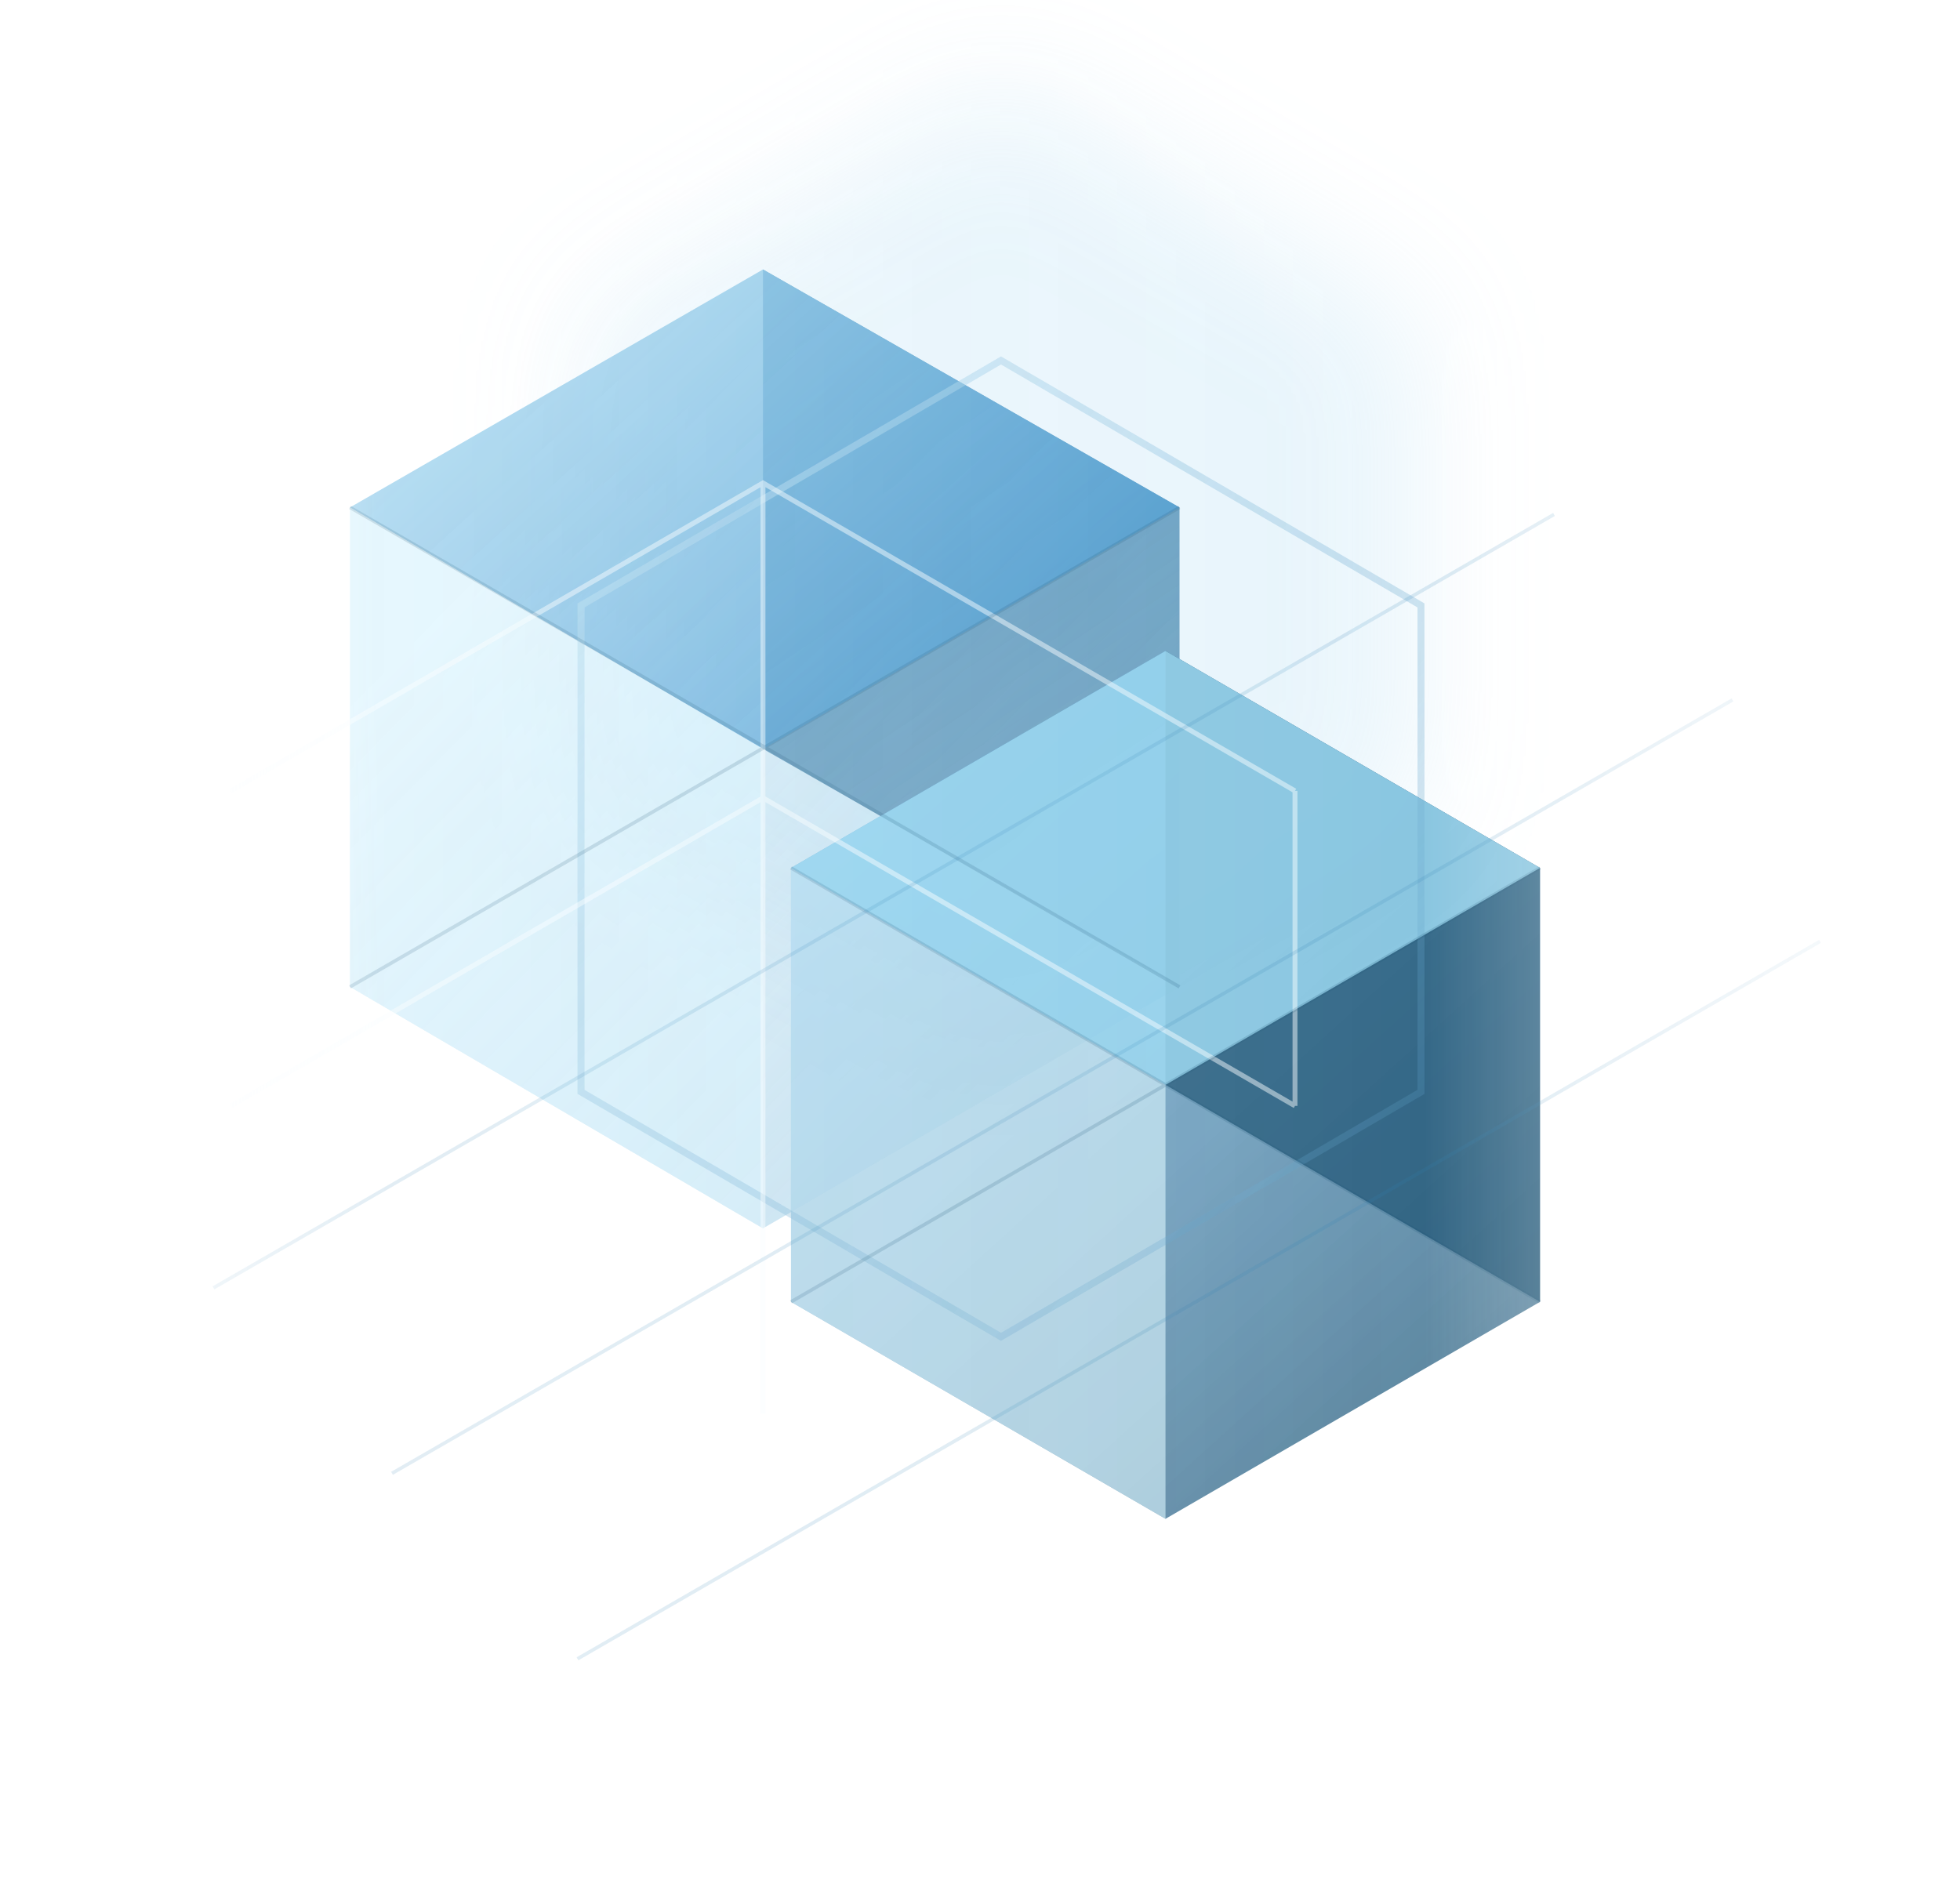
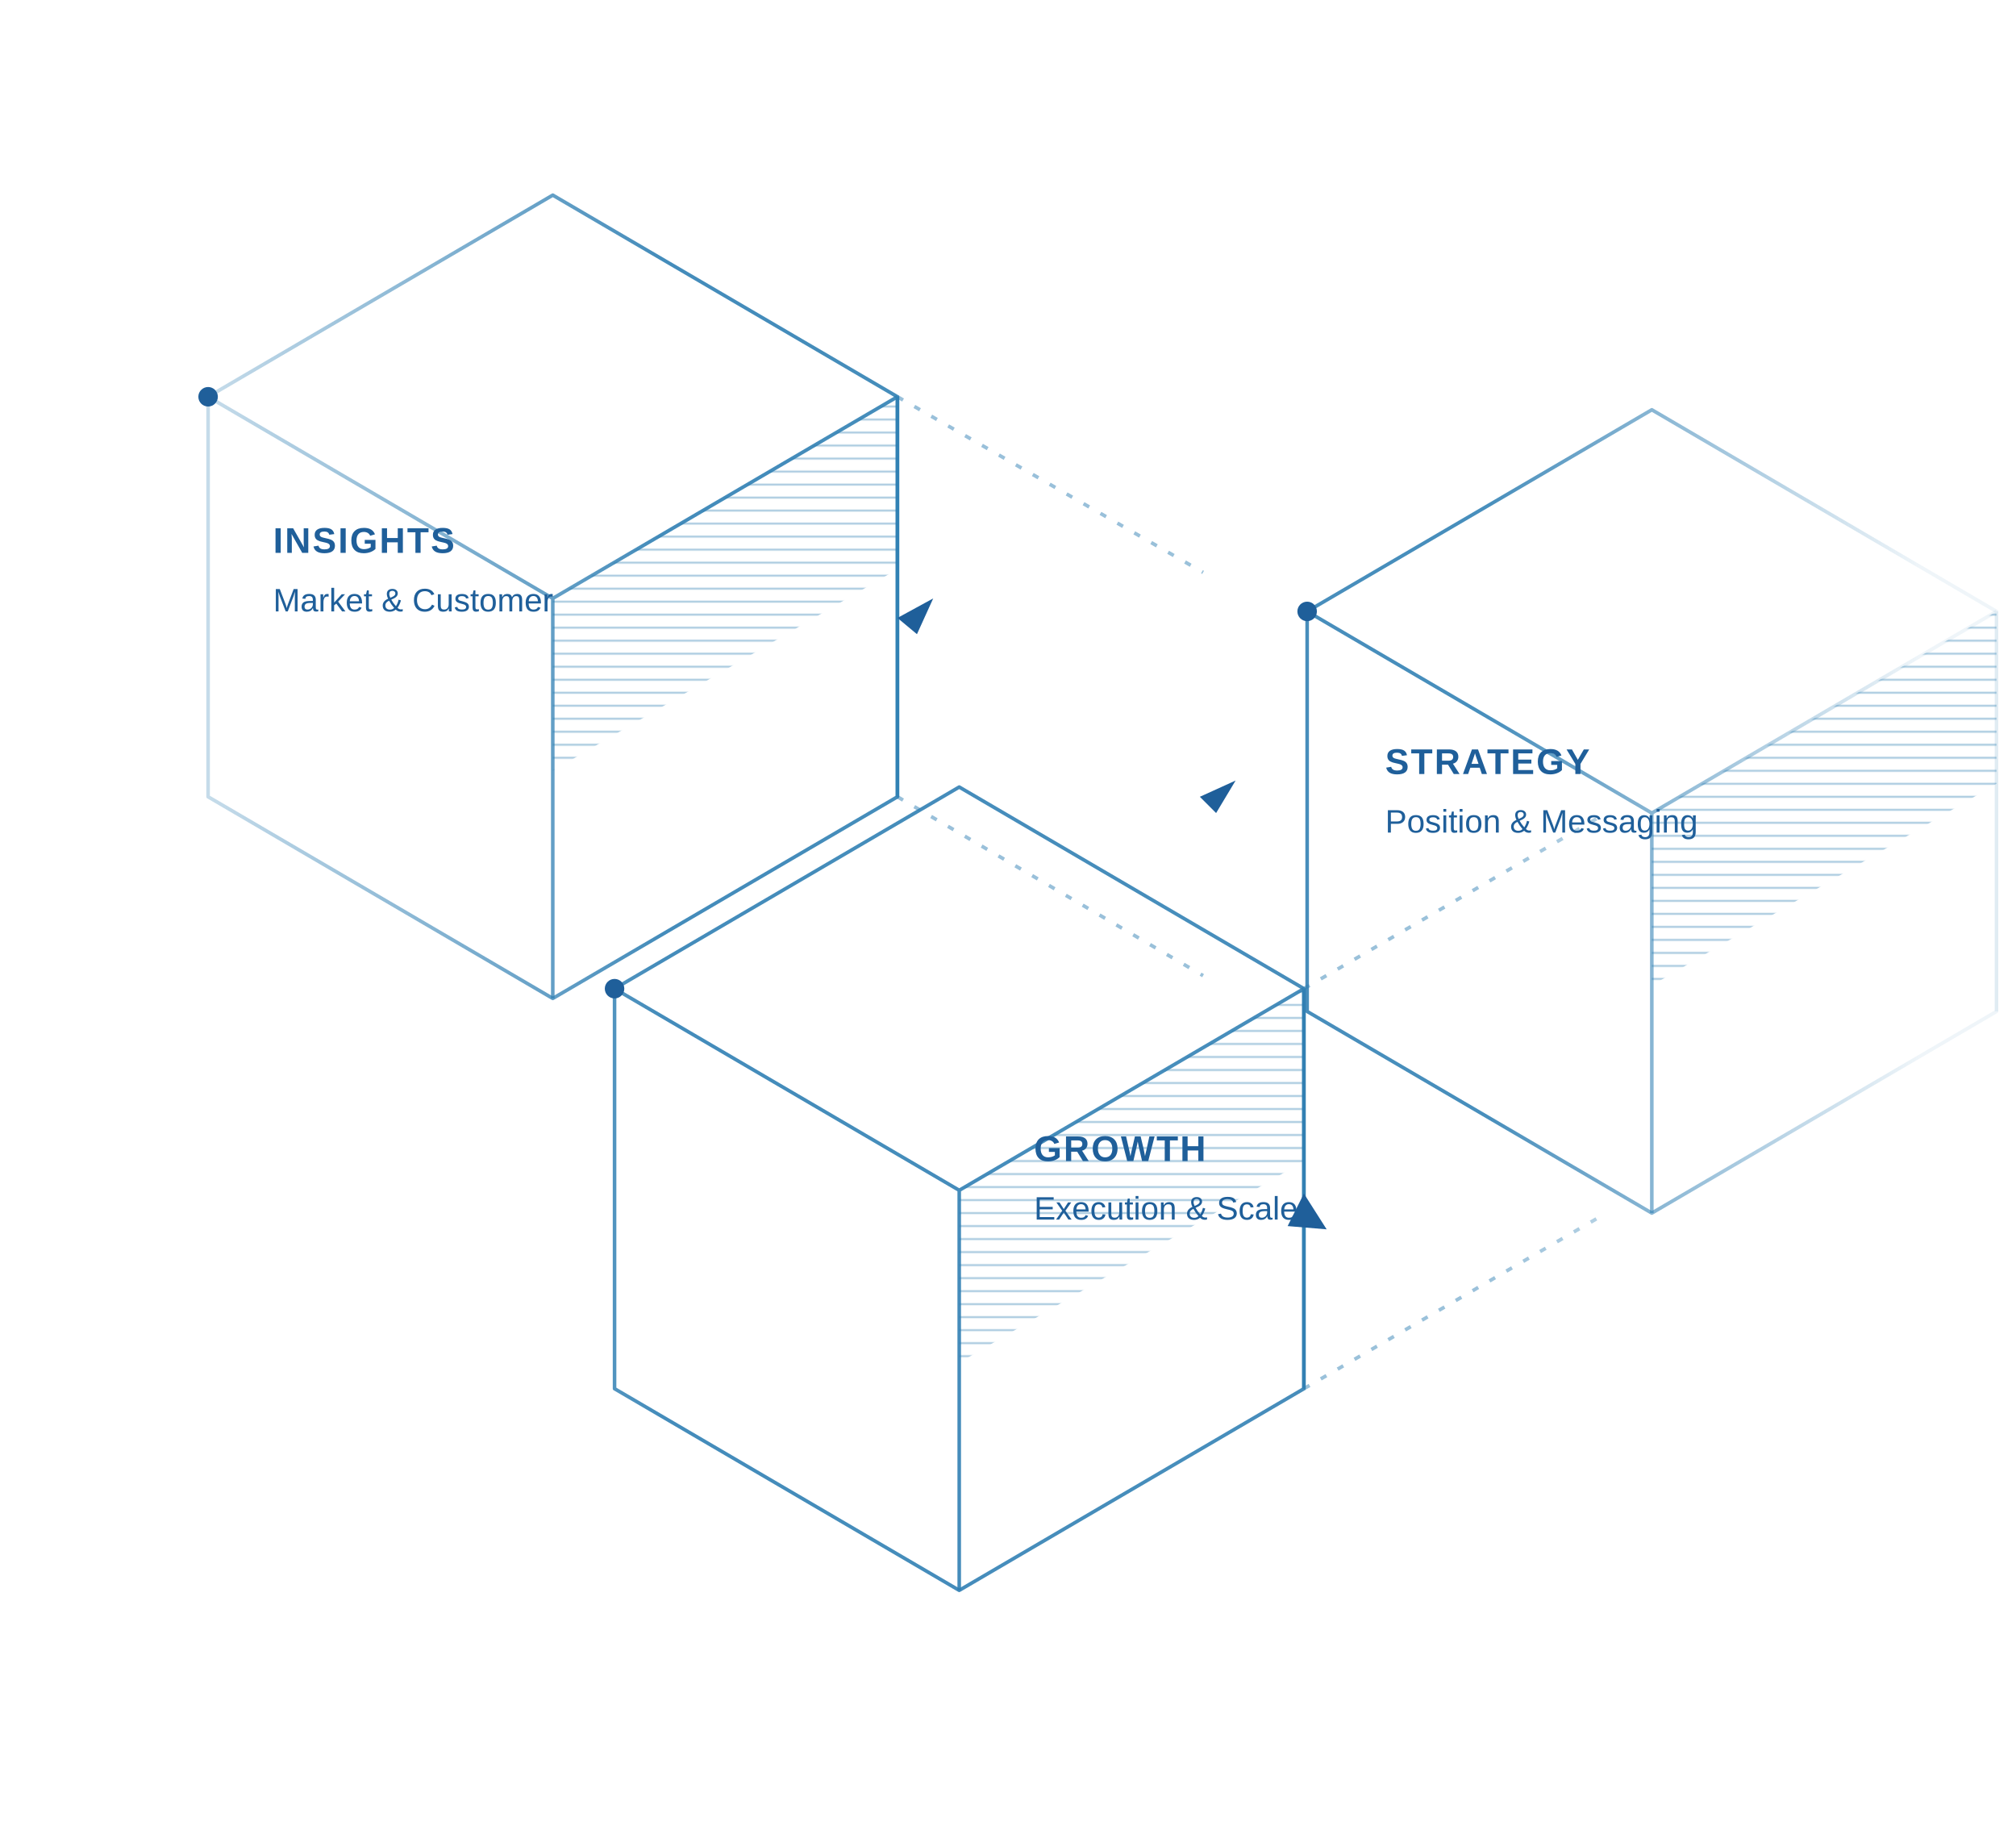
- <svg xmlns="http://www.w3.org/2000/svg" viewBox="0 0 560 540" fill="none" aria-hidden="true">
+ <svg xmlns="http://www.w3.org/2000/svg" viewBox="0 0 620 560" fill="none" aria-hidden="true">
  <defs>
-     <linearGradient id="face-a" x1="72" y1="54" x2="413" y2="430" gradientUnits="userSpaceOnUse">
-       <stop stop-color="#bce6f7" stop-opacity=".82" />
-       <stop offset=".48" stop-color="#4f9fd4" stop-opacity=".72" />
-       <stop offset="1" stop-color="#1f5575" stop-opacity=".88" />
+     <pattern id="hatch" width="4" height="4" patternUnits="userSpaceOnUse" patternTransform="rotate(0)">
+       <path d="M0 1h4" stroke="#2f7fb3" stroke-opacity=".36" stroke-width=".65" />
+     </pattern>
+     <linearGradient id="fade" x1="38" y1="0" x2="590" y2="0" gradientUnits="userSpaceOnUse">
+       <stop stop-color="#2f7fb3" stop-opacity=".16" />
+       <stop offset=".3" stop-color="#2f7fb3" stop-opacity=".9" />
+       <stop offset=".76" stop-color="#2f7fb3" stop-opacity=".88" />
+       <stop offset="1" stop-color="#2f7fb3" stop-opacity=".08" />
    </linearGradient>
-     <linearGradient id="face-b" x1="146" y1="154" x2="400" y2="404" gradientUnits="userSpaceOnUse">
-       <stop stop-color="#e8f7fd" stop-opacity=".96" />
-       <stop offset="1" stop-color="#5ba7d2" stop-opacity=".52" />
-     </linearGradient>
-     <linearGradient id="face-c" x1="236" y1="90" x2="440" y2="396" gradientUnits="userSpaceOnUse">
-       <stop stop-color="#2f7fb3" stop-opacity=".70" />
-       <stop offset="1" stop-color="#1f5575" stop-opacity=".28" />
-     </linearGradient>
-     <linearGradient id="line" x1="88" y1="90" x2="486" y2="448" gradientUnits="userSpaceOnUse">
-       <stop stop-color="#d9f4ff" stop-opacity=".94" />
-       <stop offset="1" stop-color="#2f7fb3" stop-opacity=".10" />
-     </linearGradient>
-     <filter id="blur" x="-20%" y="-20%" width="140%" height="140%">
-       <feGaussianBlur stdDeviation="18" />
-     </filter>
-     <mask id="fade" x="0" y="0" width="560" height="540" maskUnits="userSpaceOnUse">
-       <rect width="560" height="540" fill="url(#mask-gradient)" />
-       <linearGradient id="mask-gradient" x1="12" y1="0" x2="546" y2="0" gradientUnits="userSpaceOnUse">
-         <stop stop-color="white" stop-opacity=".04" />
-         <stop offset=".18" stop-color="white" stop-opacity=".86" />
-         <stop offset=".74" stop-color="white" />
-         <stop offset="1" stop-color="white" stop-opacity=".16" />
-       </linearGradient>
-     </mask>
  </defs>
-   <g mask="url(#fade)">
-     <path d="M167 92 286 23 405 92 405 230 286 299 167 230Z" fill="#8fcdee" opacity=".20" filter="url(#blur)" />
-     <path d="M100 145 218 77 337 145 337 282 218 351 100 282Z" fill="url(#face-b)" opacity=".74" />
-     <path d="M218 77 337 145 337 282 218 214Z" fill="url(#face-c)" />
-     <path d="M100 145 218 214 337 145 218 77Z" fill="url(#face-a)" />
-     <path d="M100 282 218 351 218 214 100 145Z" fill="#d8f2fd" fill-opacity=".56" />
-     <path d="M226 248 333 186 440 248 440 372 333 434 226 372Z" fill="url(#face-a)" opacity=".85" />
-     <path d="M333 186 440 248 440 372 333 310Z" fill="#1f5575" fill-opacity=".72" />
-     <path d="M226 248 333 310 440 248 333 186Z" fill="#9bd8f1" fill-opacity=".84" />
-     <path d="M226 372 333 434 333 310 226 248Z" fill="#d7f2fc" fill-opacity=".62" />
-     <path d="M286 103 406 173 406 312 286 382 166 312 166 173Z" stroke="url(#line)" stroke-width="2" opacity=".72" />
-     <path d="M66 226 218 138 370 226M66 316 218 228 370 316M218 138V404M370 226V316" stroke="#f7fdff" stroke-opacity=".48" stroke-width="1.4" />
-     <path d="M226 248 440 372M226 372 440 248M100 145 337 282M100 282 337 145" stroke="#1f5575" stroke-opacity=".18" stroke-width="1" />
-     <path d="M61 368 444 147M112 421 495 200M165 474 520 269" stroke="#2f7fb3" stroke-opacity=".16" stroke-width="1" />
+   <g stroke="url(#fade)" stroke-width="1.1" stroke-linejoin="round">
+     <path d="M64 122 170 60 276 122v123L170 307 64 245Z" />
+     <path d="M64 122 170 184l106-62M170 184v123M276 122v123" />
+     <path d="M276 122 370 176M276 245l94 55" stroke-dasharray="2 4" stroke-opacity=".55" />
+     <path d="M189 304 295 242 401 304v123l-106 62-106-62Z" />
+     <path d="m189 304 106 62 106-62M295 366v123M401 304v123" />
+     <path d="M401 304 494 250M401 427l93-54" stroke-dasharray="2 4" stroke-opacity=".55" />
+     <path d="m402 188 106-62 106 62v123l-106 62-106-62Z" />
+     <path d="m402 188 106 62 106-62M508 250v123M614 188v123" />
+   </g>
+   <g fill="url(#hatch)">
+     <path d="m170 184 106-62v53l-106 62Z" />
+     <path d="m295 366 106-62v53l-106 62Z" />
+     <path d="m508 250 106-62v53l-106 62Z" />
+   </g>
+   <g fill="#1f5f9a" font-family="Arial, sans-serif" font-size="11" font-weight="700" letter-spacing=".55">
+     <text x="84" y="170">INSIGHTS</text>
+     <text x="84" y="188" font-size="10" font-weight="400" letter-spacing="0">Market &amp; Customer</text>
+     <text x="318" y="357">GROWTH</text>
+     <text x="318" y="375" font-size="10" font-weight="400" letter-spacing="0">Execution &amp; Scale</text>
+     <text x="426" y="238">STRATEGY</text>
+     <text x="426" y="256" font-size="10" font-weight="400" letter-spacing="0">Position &amp; Messaging</text>
+   </g>
+   <g fill="#1f5f9a">
+     <circle cx="64" cy="122" r="3" />
+     <circle cx="189" cy="304" r="3" />
+     <circle cx="402" cy="188" r="3" />
+     <path d="m276 190 11-6-5 11M401 367l7 11-12-1M369 245l11-5-6 10" />
  </g>
</svg>
